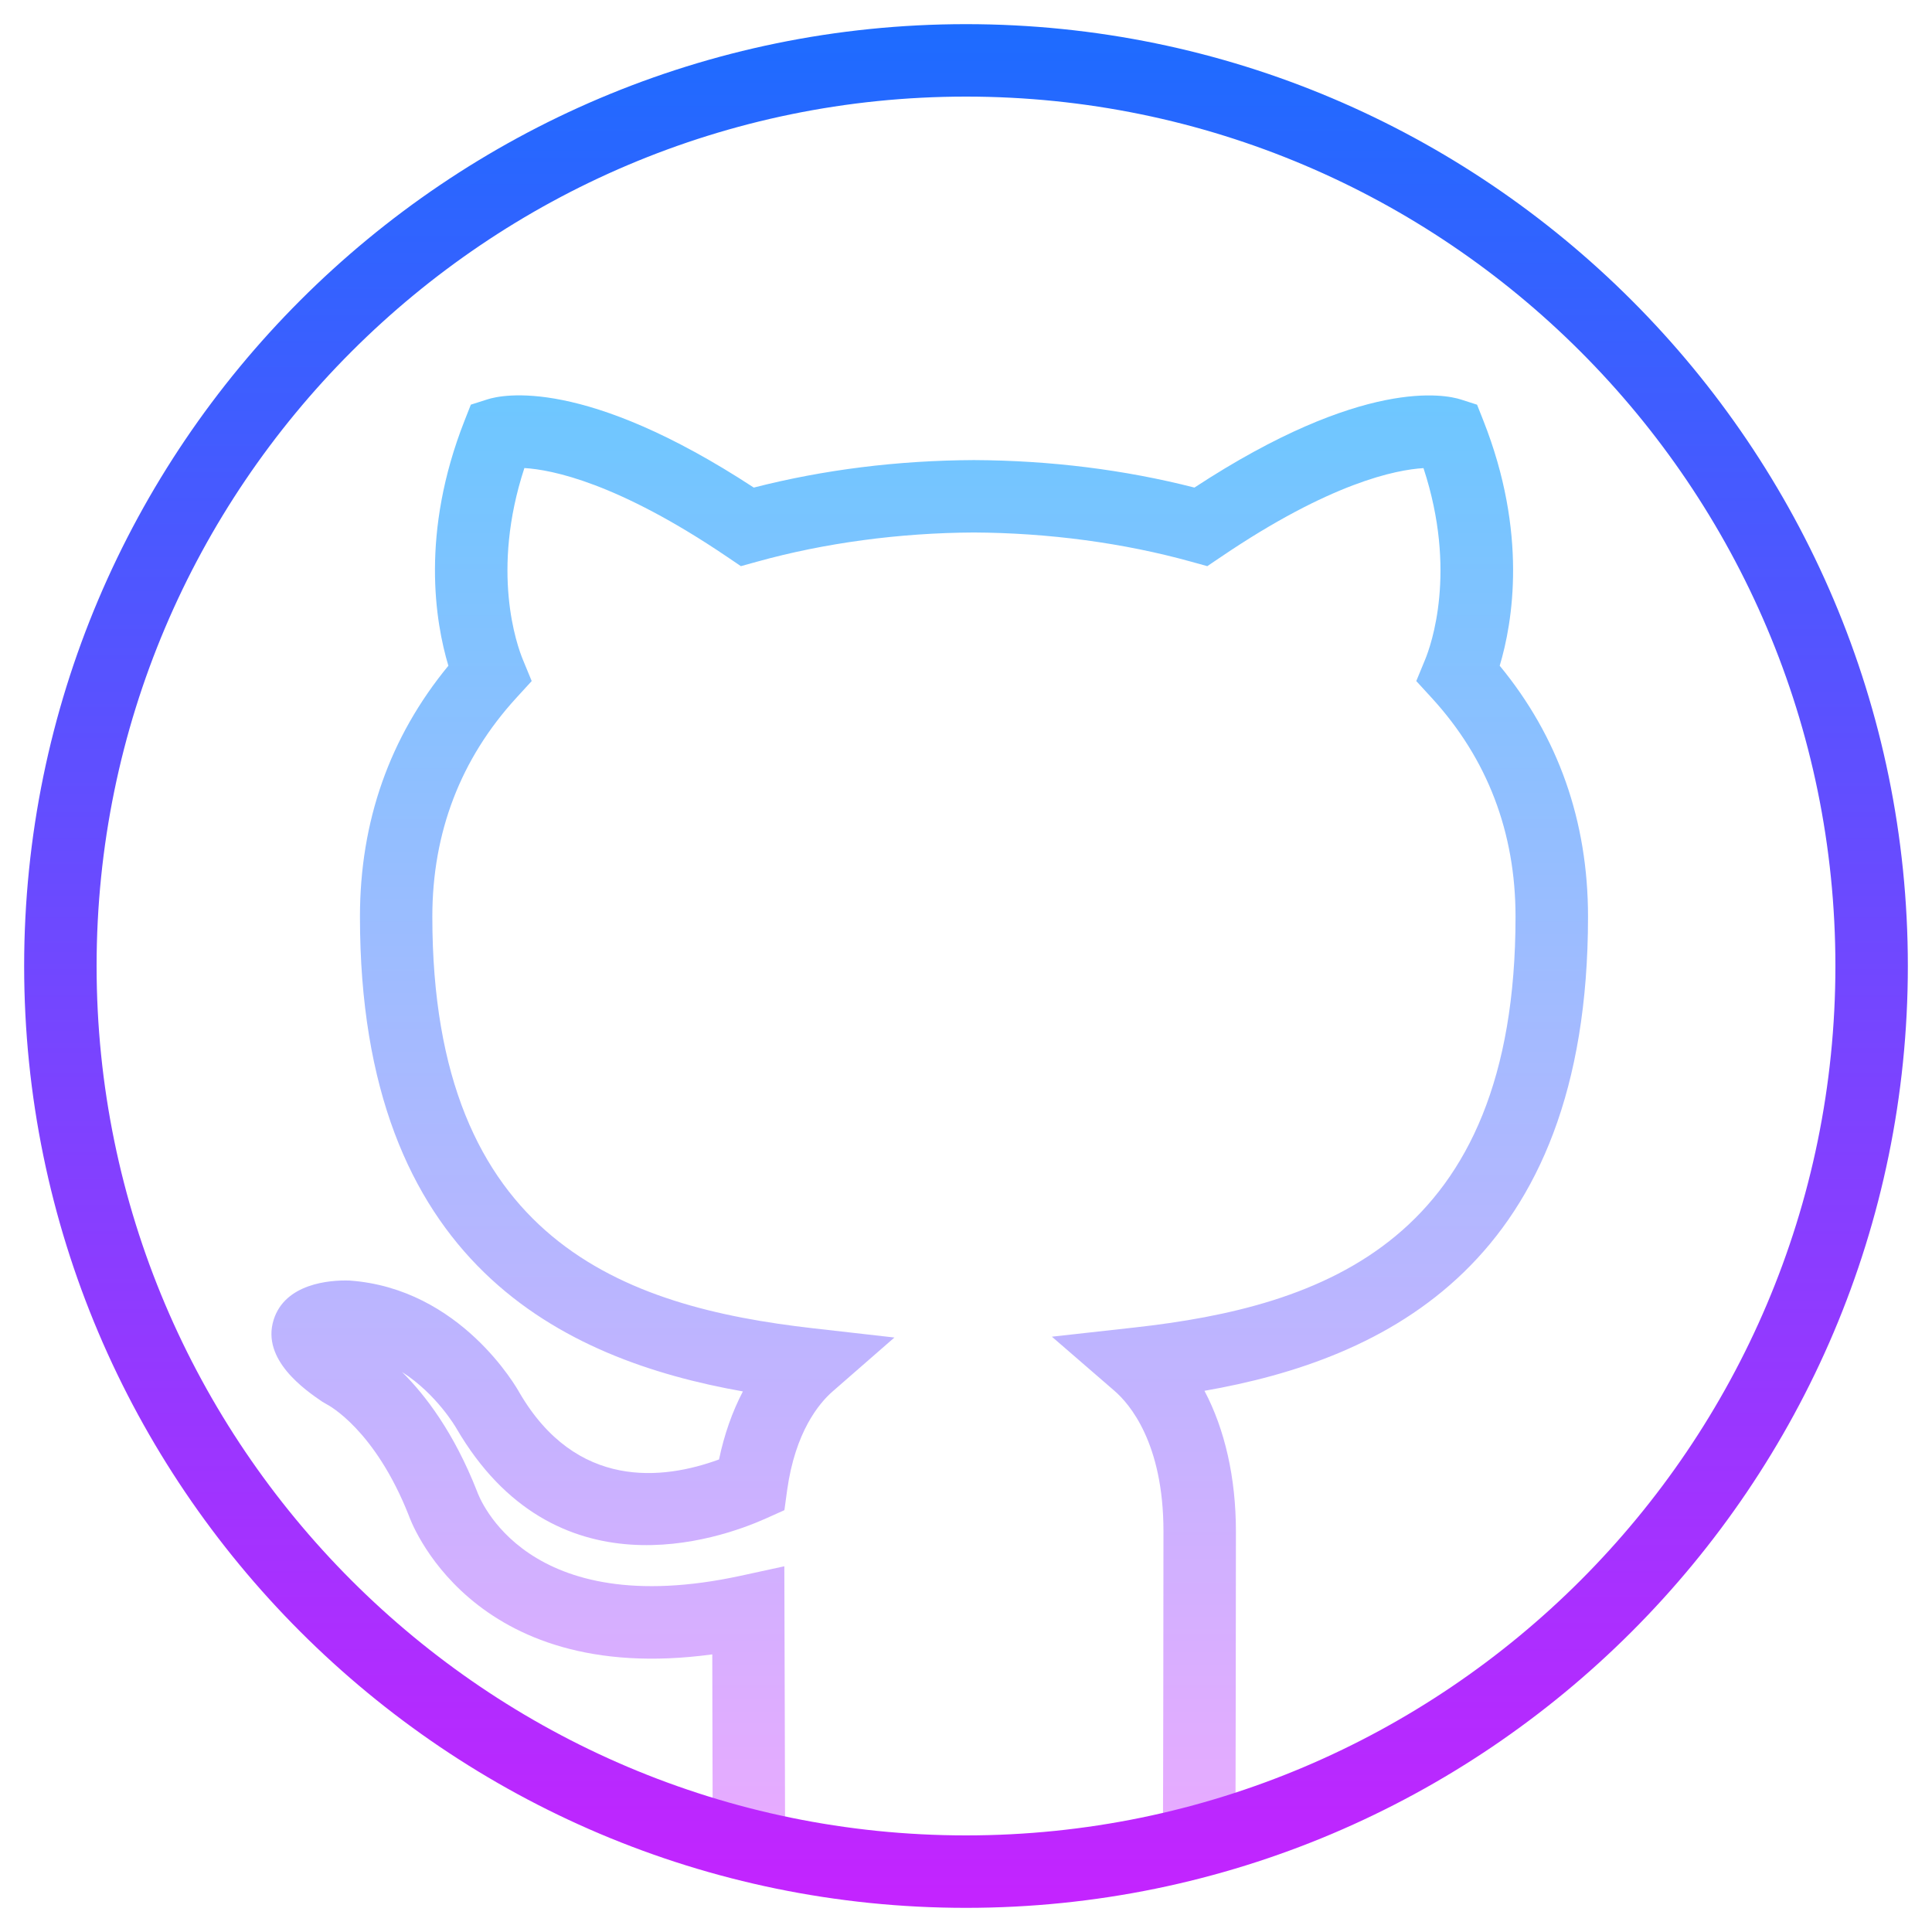
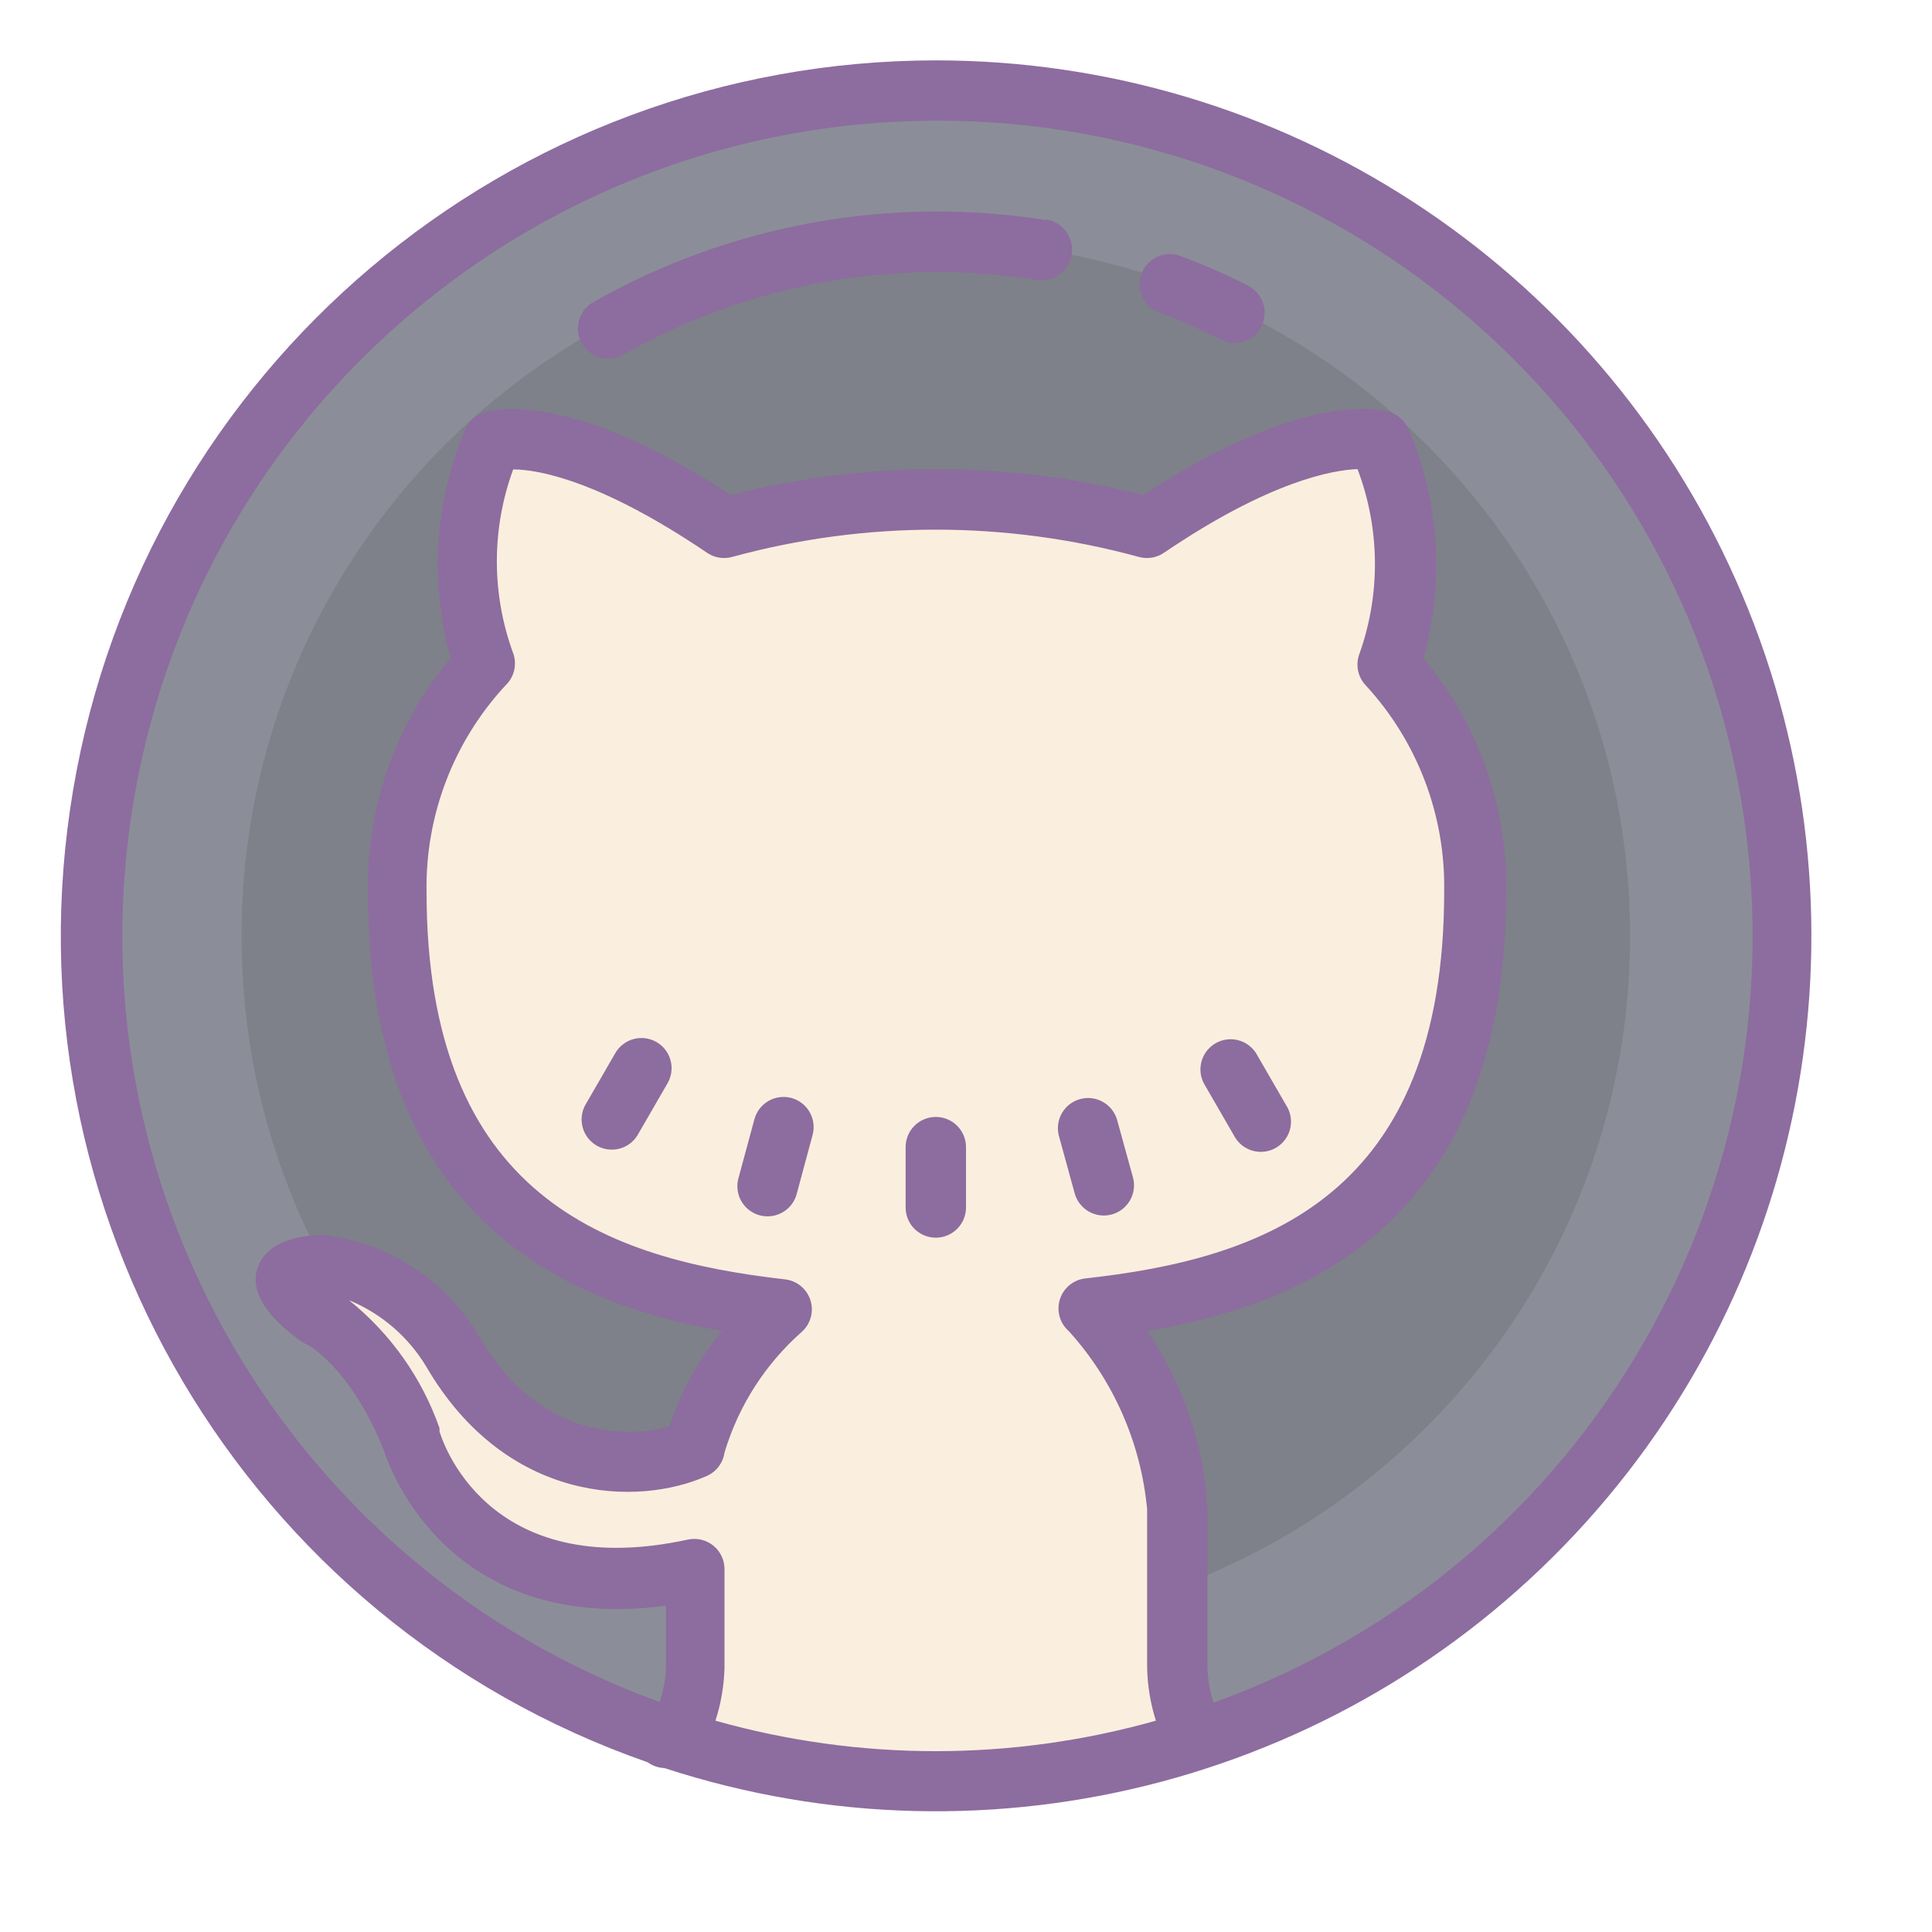
- <svg xmlns="http://www.w3.org/2000/svg" viewBox="0,0,256,256" width="128px" height="128px" fill-rule="nonzero">
-   <defs>
-     <linearGradient x1="30.999" y1="16" x2="30.999" y2="55.342" gradientUnits="userSpaceOnUse" id="color-1">
-       <stop offset="0" stop-color="#6dc7ff" />
-       <stop offset="1" stop-color="#e6abff" />
-     </linearGradient>
-     <linearGradient x1="32" y1="5" x2="32" y2="59.167" gradientUnits="userSpaceOnUse" id="color-2">
-       <stop offset="0" stop-color="#1a6dff" />
-       <stop offset="1" stop-color="#c822ff" />
-     </linearGradient>
-   </defs>
-   <g transform="translate(-25.6,-25.6) scale(1.2,1.2)">
-     <g fill="none" fill-rule="nonzero" stroke="none" stroke-width="1" stroke-linecap="butt" stroke-linejoin="miter" stroke-miterlimit="10" stroke-dasharray="" stroke-dashoffset="0" font-family="none" font-weight="none" font-size="none" text-anchor="none" style="mix-blend-mode: normal">
-       <g transform="scale(4,4)">
-         <path d="M25.008,56.007c-0.003,-0.368 -0.006,-1.962 -0.009,-3.454l-0.003,-1.55c-6.729,0.915 -8.358,-3.78 -8.376,-3.83c-0.934,-2.368 -2.211,-3.045 -2.266,-3.073l-0.124,-0.072c-0.463,-0.316 -1.691,-1.157 -1.342,-2.263c0.315,-0.997 1.536,-1.1 2.091,-1.082c3.074,0.215 4.63,2.978 4.694,3.095c1.569,2.689 3.964,2.411 5.509,1.844c0.144,-0.688 0.367,-1.32 0.659,-1.878c-4.956,-0.879 -10.571,-3.515 -10.571,-13.104c0,-2.633 0.82,-4.96 2.441,-6.929c-0.362,-1.206 -0.774,-3.666 0.446,-6.765l0.174,-0.442l0.452,-0.144c0.416,-0.137 2.688,-0.624 7.359,2.433c1.928,-0.494 3.969,-0.749 6.074,-0.759c2.115,0.01 4.158,0.265 6.09,0.759c4.667,-3.058 6.934,-2.565 7.351,-2.433l0.451,0.145l0.174,0.44c1.225,3.098 0.813,5.559 0.451,6.766c1.618,1.963 2.438,4.291 2.438,6.929c0,9.591 -5.621,12.219 -10.588,13.087c0.563,1.065 0.868,2.402 0.868,3.878c0,1.683 -0.007,7.204 -0.015,8.402l-2,-0.014c0.008,-1.196 0.015,-6.708 0.015,-8.389c0,-2.442 -0.943,-3.522 -1.35,-3.874l-1.73,-1.497l2.274,-0.253c5.205,-0.578 10.525,-2.379 10.525,-11.341c0,-2.33 -0.777,-4.361 -2.31,-6.036l-0.43,-0.469l0.242,-0.587c0.166,-0.401 0.894,-2.442 -0.043,-5.291c-0.758,0.045 -2.568,0.402 -5.584,2.447l-0.384,0.259l-0.445,-0.123c-1.863,-0.518 -3.938,-0.796 -6.001,-0.806c-2.052,0.01 -4.124,0.288 -5.984,0.806l-0.445,0.123l-0.383,-0.259c-3.019,-2.044 -4.833,-2.404 -5.594,-2.449c-0.935,2.851 -0.206,4.892 -0.04,5.293l0.242,0.587l-0.429,0.469c-1.536,1.681 -2.314,3.712 -2.314,6.036c0,8.958 5.31,10.77 10.504,11.361l2.252,0.256l-1.708,1.49c-0.372,0.325 -1.03,1.112 -1.254,2.727l-0.075,0.549l-0.506,0.227c-1.321,0.592 -5.839,2.162 -8.548,-2.485c-0.015,-0.025 -0.544,-0.945 -1.502,-1.557c0.646,0.639 1.433,1.673 2.068,3.287c0.066,0.19 1.357,3.622 7.28,2.339l1.206,-0.262l0.012,3.978c0.003,1.487 0.006,3.076 0.009,3.444z" fill="url(#color-1)" />
-         <path d="M32,58c-14.337,0 -26,-11.663 -26,-26c0,-14.337 11.663,-26 26,-26c14.337,0 26,11.663 26,26c0,14.337 -11.663,26 -26,26zM32,8c-13.233,0 -24,10.767 -24,24c0,13.233 10.767,24 24,24c13.233,0 24,-10.767 24,-24c0,-13.233 -10.767,-24 -24,-24z" fill="url(#color-2)" />
-       </g>
-     </g>
-   </g>
+ <svg xmlns="http://www.w3.org/2000/svg" viewBox="0 0 64 64" width="128px" height="128px">
+   <path fill="#8b8e98" d="M31 3A28 28 0 1 0 31 59A28 28 0 1 0 31 3Z" />
+   <path fill="#7e8189" d="M31,54A23,23,0,1,1,54,31,23,23,0,0,1,31,54Z" />
+   <path fill="#faefde" d="M36.08,43.35A11,11,0,0,1,39,50v5.25c0,.55.23,2.13.9,2.31L31,59.18l-9-1.61c.72-.16,1-1.77,1-2.32s0-.91,0-3.25c-7.79,1.69-9.4-4.3-9.4-4.3-1.28-3.23-3.11-4.1-3.11-4.1-2.54-1.73.19-1.7.19-1.7A5.89,5.89,0,0,1,15,44.79c2.5,4.27,6.44,3.92,8,3.21.26-1.81,2.1-3.93,2.9-4.63-6.22-.71-12.76-3.11-12.76-13.84A10.83,10.83,0,0,1,16,22a10.09,10.09,0,0,1,.28-7.41s2.35-.75,7.7,2.87a26.61,26.61,0,0,1,14,0c5.34-3.62,7.69-2.87,7.69-2.87A10.09,10.09,0,0,1,46,22a10.83,10.83,0,0,1,2.87,7.51C48.86,40.29,42.32,42.66,36.08,43.35Z" />
+   <path fill="#8d6c9f" d="M31,2a29,29,0,0,0-9.54,56.38,1,1,0,0,0,.55.19A29,29,0,1,0,31,2ZM23.7,57a6.22,6.22,0,0,0,.3-1.74v-.54c0-.45,0-1.06,0-2.72a1,1,0,0,0-1.21-1c-6.72,1.46-8.17-3.38-8.23-3.58l0-.11a9.44,9.44,0,0,0-3-4.24,5.37,5.37,0,0,1,2.56,2.2c2.64,4.53,7,4.65,9.3,3.62a1,1,0,0,0,.58-.77,8.62,8.62,0,0,1,2.56-4A1,1,0,0,0,26,42.38c-5.87-.67-11.87-2.72-11.87-12.84a9.82,9.82,0,0,1,2.62-6.84A1,1,0,0,0,17,21.64,8.84,8.84,0,0,1,17,15.55c.85,0,2.92.39,6.42,2.76a1,1,0,0,0,.83.14,25.56,25.56,0,0,1,13.48,0,1,1,0,0,0,.83-.14c3.51-2.38,5.59-2.74,6.41-2.77a8.87,8.87,0,0,1,.07,6.1,1,1,0,0,0,.19,1.05,9.82,9.82,0,0,1,2.61,6.84c0,10.13-6,12.17-11.89,12.82a1,1,0,0,0-.54,1.75A10.2,10.2,0,0,1,38,50v5.25A6.28,6.28,0,0,0,38.29,57,26.86,26.86,0,0,1,23.7,57Zm16.5-.6a4.13,4.13,0,0,1-.2-1.13V50a11.66,11.66,0,0,0-2-5.91c5.55-.94,11.89-3.82,11.89-14.56a11.76,11.76,0,0,0-2.74-7.73,11.44,11.44,0,0,0-.48-7.56,1,1,0,0,0-.62-.58c-.28-.09-2.85-.76-8.18,2.74a27.61,27.61,0,0,0-13.66,0c-5.33-3.5-7.9-2.83-8.18-2.74a1,1,0,0,0-.62.58,11.42,11.42,0,0,0-.48,7.56,11.75,11.75,0,0,0-2.74,7.73c0,10.65,6.23,13.58,11.73,14.56a9.51,9.51,0,0,0-1.74,3.16c-1.42.4-4.34.41-6.29-2.94a6.9,6.9,0,0,0-5.15-3.4c-.54,0-1.9.09-2.22,1.13s.91,2,1.46,2.4l.13.07c.06,0,1.52.8,2.6,3.53.23.71,2.22,6.1,9.35,5.15,0,.79,0,1.19,0,1.5v.56a4,4,0,0,1-.21,1.13,27,27,0,1,1,18.41,0Z" />
+   <path fill="#8d6c9f" d="M31 37a1 1 0 0 0-1 1v2a1 1 0 0 0 2 0V38A1 1 0 0 0 31 37zM35.6 39.53A1 1 0 0 0 37.53 39L37 37.08a1 1 0 0 0-1.93.52zM21.75 34.52a1 1 0 0 0-1.37.37l-1 1.73a1 1 0 0 0 1.73 1l1-1.73A1 1 0 0 0 21.75 34.52zM40.88 37.62a1 1 0 1 0 1.73-1l-1-1.73a1 1 0 0 0-1.73 1zM26.21 36.37a1 1 0 0 0-1.22.71L24.47 39a1 1 0 1 0 1.93.52l.52-1.93A1 1 0 0 0 26.21 36.37zM41.35 9.46a22.71 22.71 0 0 0-2.3-1 1 1 0 0 0-.7 1.87 21.1 21.1 0 0 1 2.1.92 1 1 0 0 0 .45.11 1 1 0 0 0 .45-1.89zM34.65 7.29a23.08 23.08 0 0 0-15 2.72 1 1 0 0 0 .5 1.87 1 1 0 0 0 .49-.13A21.1 21.1 0 0 1 34.34 9.27a1 1 0 1 0 .32-2z" />
</svg>
